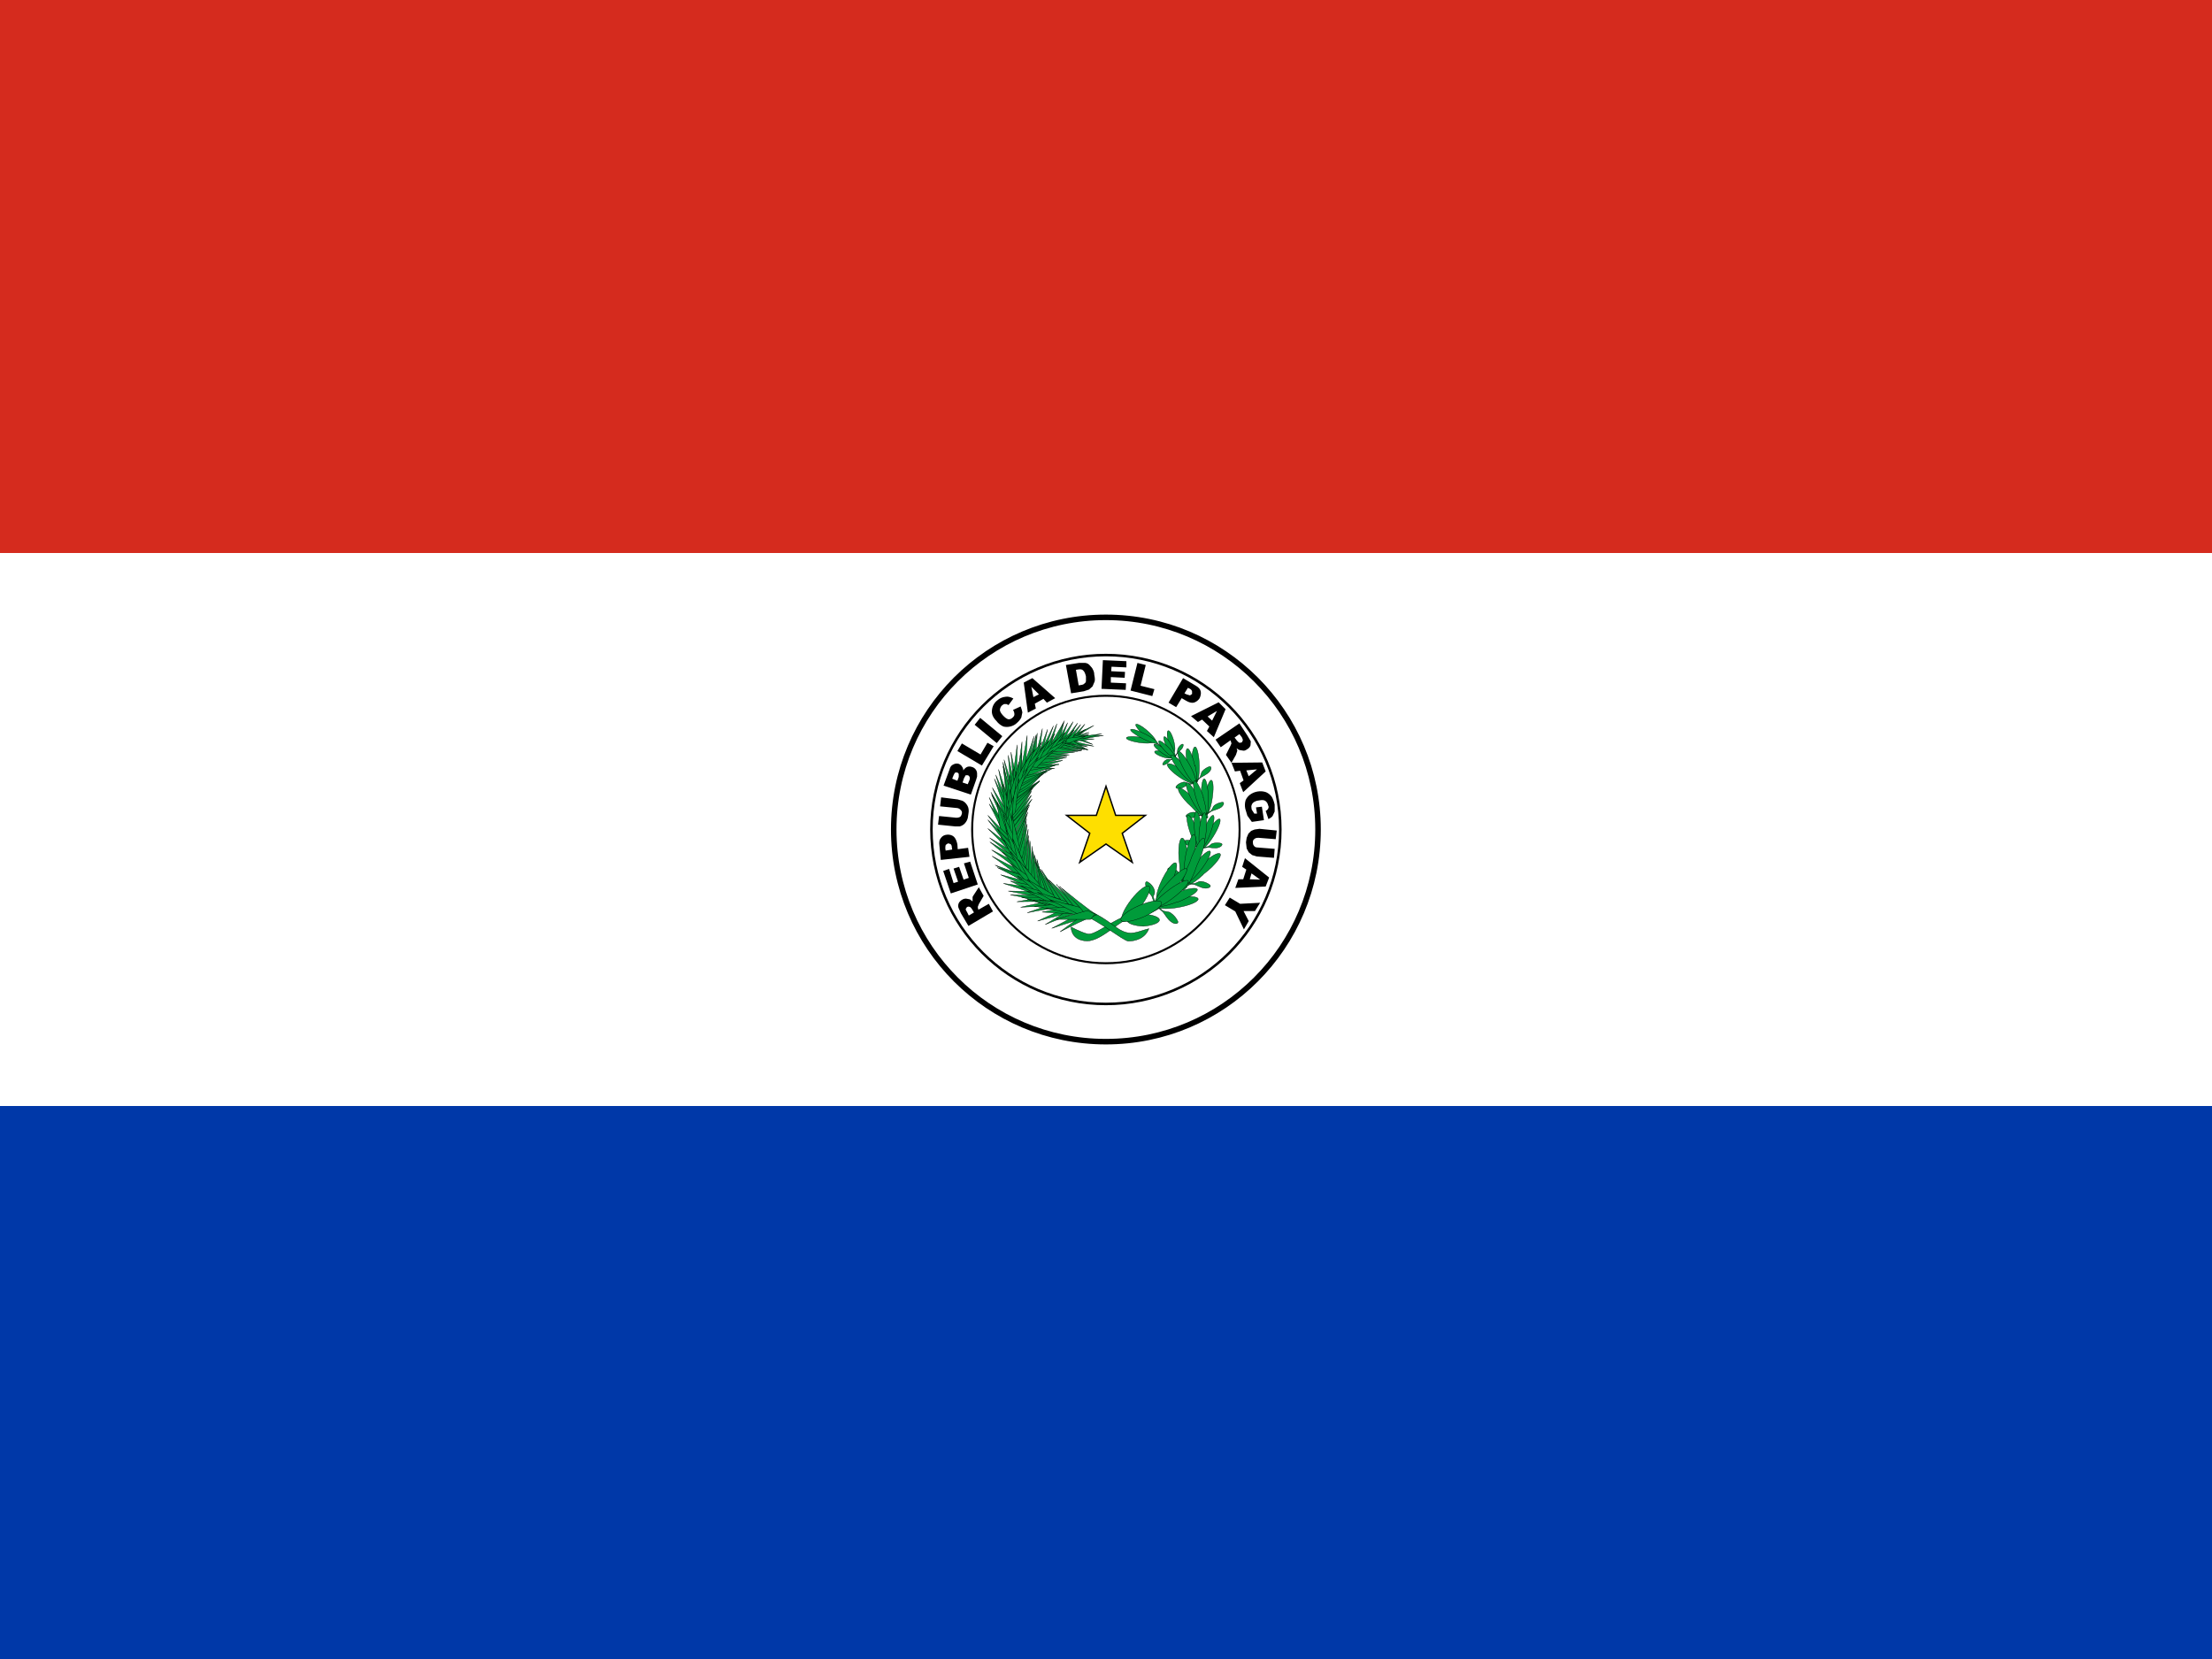
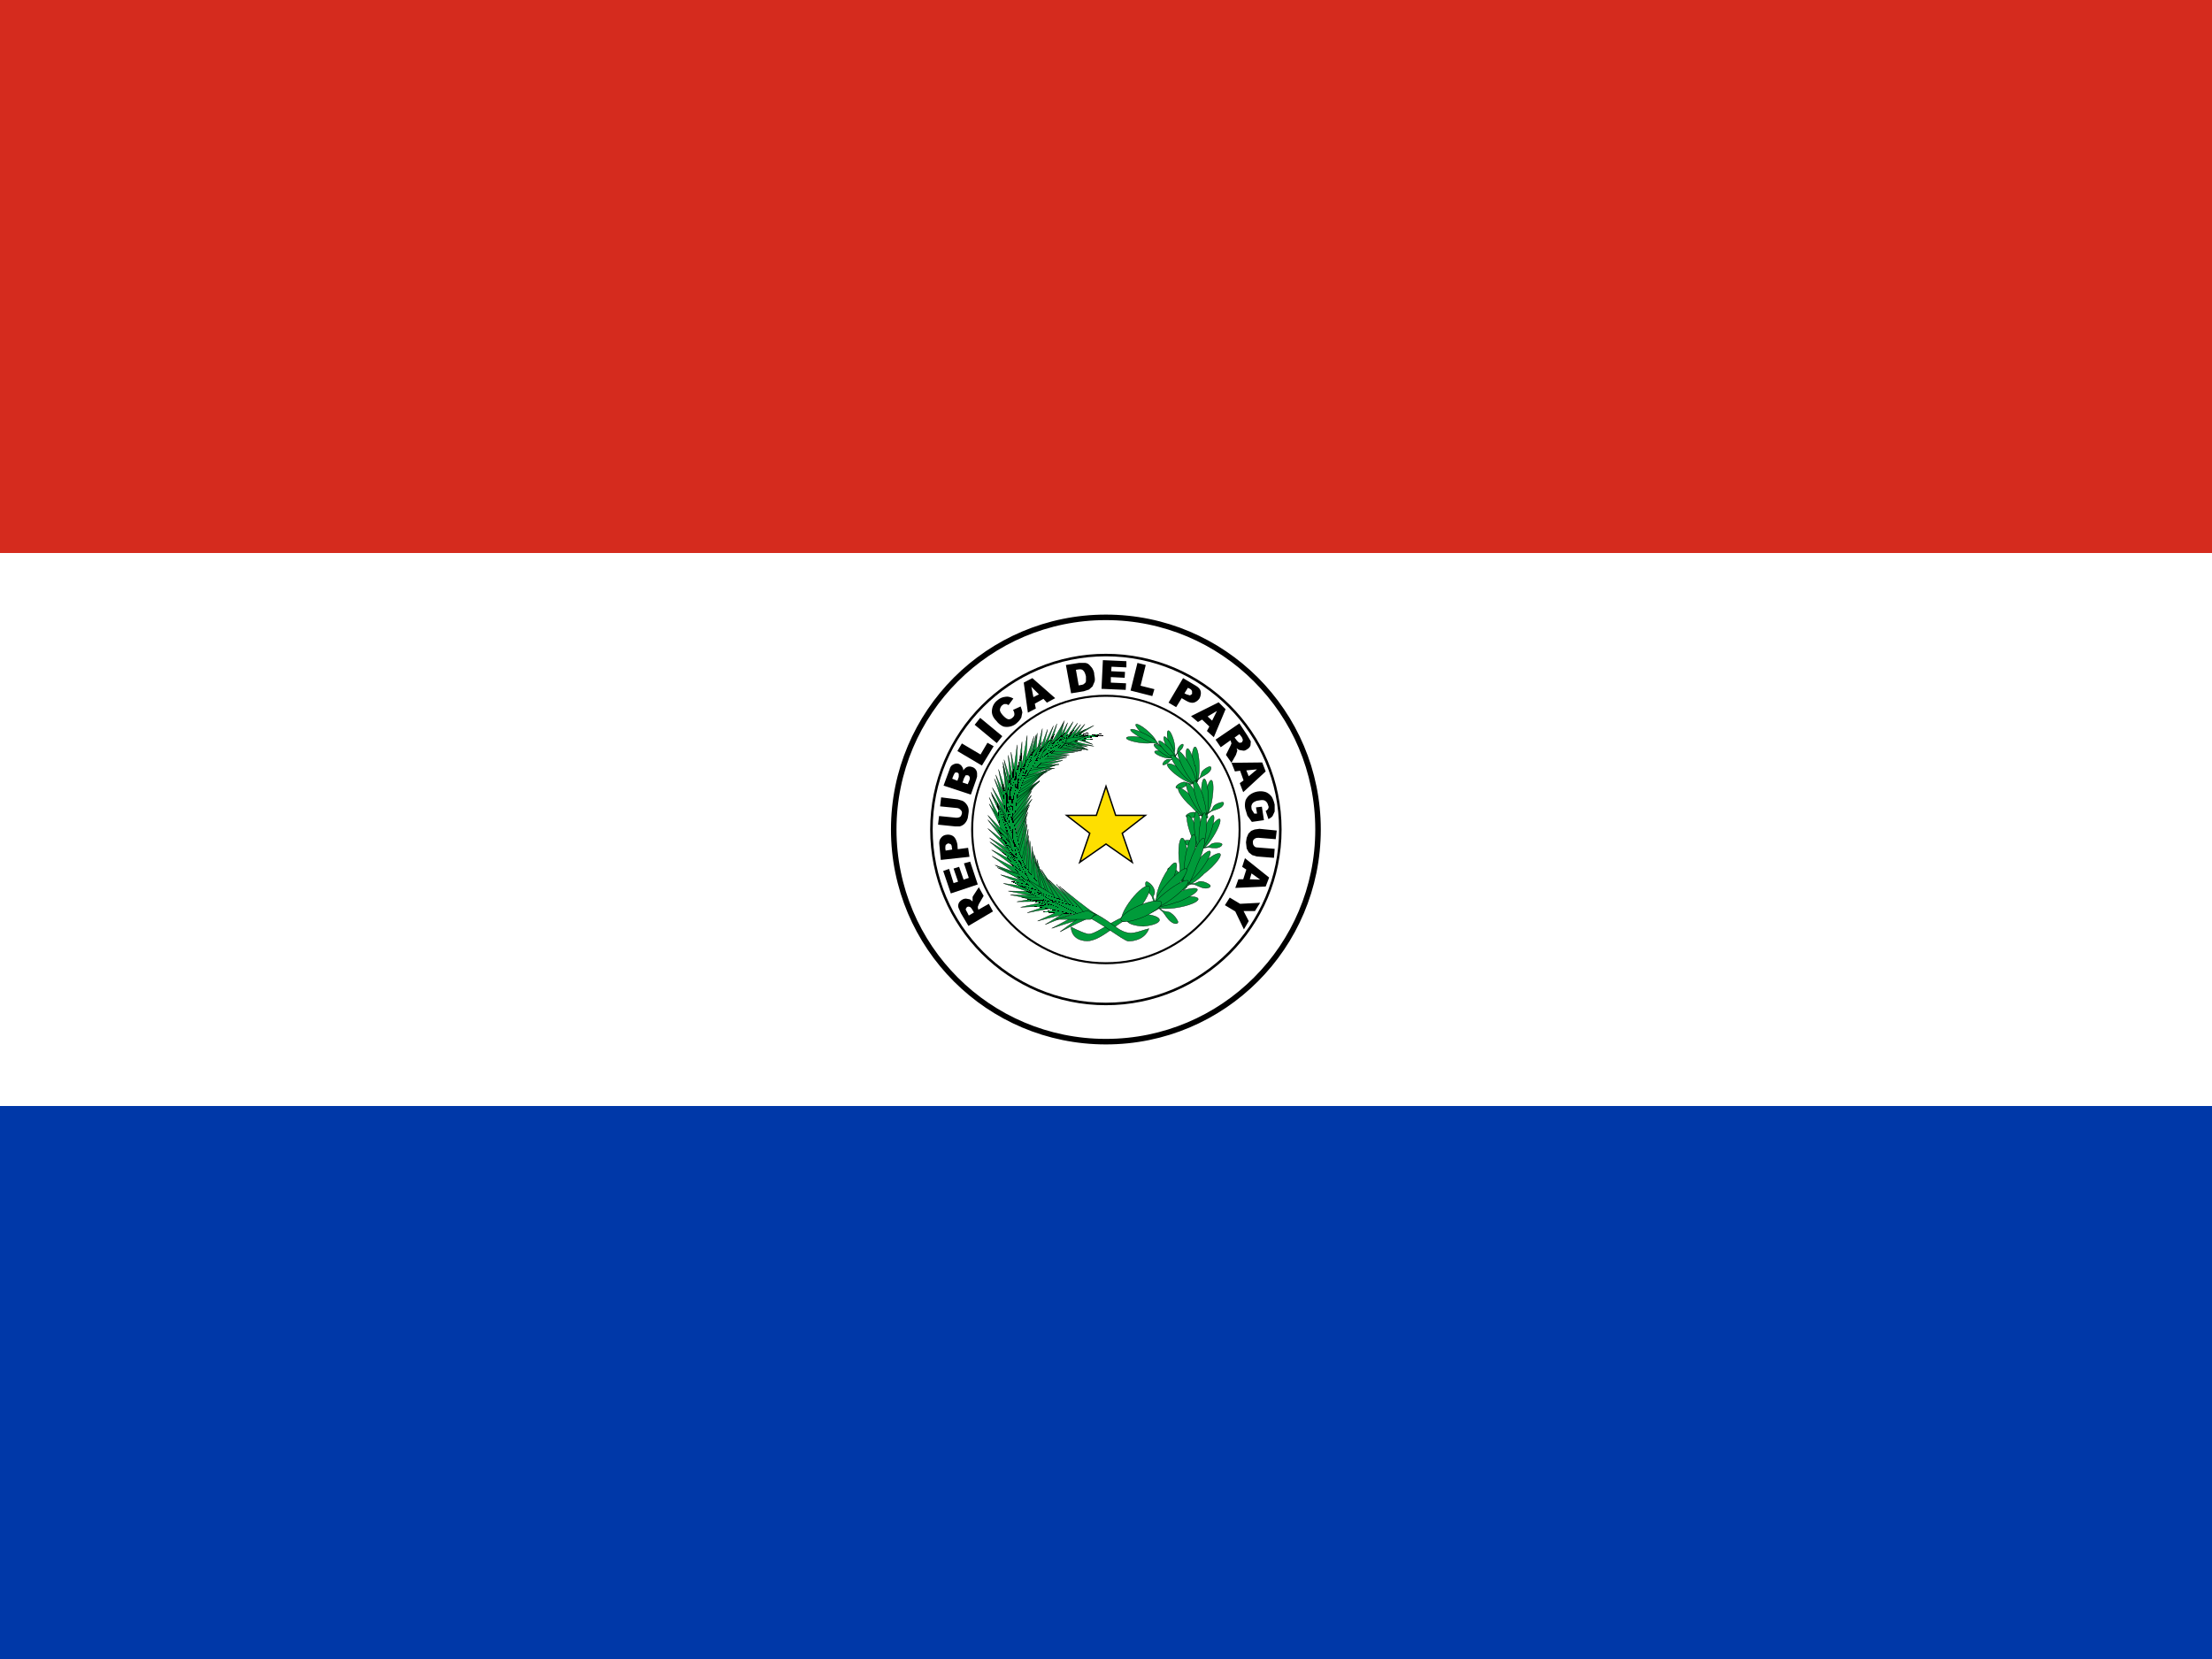
<svg xmlns="http://www.w3.org/2000/svg" id="flag-icons-py" viewBox="0 0 640 480">
-   <path fill="#0038a8" d="M0 319.7h640V480H0z" />
-   <path fill="#fff" d="M0 160h640v160H0z" />
-   <path fill="#d52b1e" d="M0 0h640v160H0z" />
+   <path fill="#0038a8" d="M0 319.7h640V480H0z" shape-rendering="crispEdges" />
+   <path fill="#fff" d="M0 160h640v160H0z" shape-rendering="crispEdges" />
+   <path fill="#d52b1e" d="M0 0h640v160H0z" shape-rendering="crispEdges" />
  <g fill="none" stroke="#000" transform="translate(-116.4)scale(1.45455)">
    <circle cx="300" cy="165" r="42.2" stroke-width="1.1" />
    <circle cx="300" cy="165" r="34.7" stroke-width=".5" />
    <circle cx="300" cy="165" r="26.6" stroke-width=".4" />
  </g>
  <path d="m287.3 263.7-7.1 4.2-2.2-3.7-.7-1.6a2 2 0 0 1 .1-1.3q.3-.6 1-1 .5-.3 1.1-.3l1.1.2.8.6v-1.3l.3-.5 1.5-2.3 1.4 2.5-1.4 2.4-.3.8.1.6.1.2 3-1.7zm-5.5.3-.6-1-.4-.5-.5-.2-.5.1-.4.6q0 .3.4.9l.5 1zm-6.7-5.5-2.2-6.5 1.7-.6 1.3 4.1 1.3-.4-1.3-3.8 1.6-.5 1.3 3.7 1.5-.5-1.4-4.2 1.8-.5 2.2 6.6zm-2.9-9.7-.4-4.2q-.2-1.4.4-2.1.6-.9 1.8-1t2 .6q.7.7 1 2.2l.1 1.4 3-.4.4 2.6zm3.3-3-.1-.6q0-.7-.4-1l-.7-.2-.6.4q-.2.2-.2 1l.1.7zm-3.5-12.5.3-2.6 4.8.6 1.4.4q.6.3 1 .8t.6 1q.3.9.1 1.9l-.2 1.3q-.2.7-.5 1.1a3 3 0 0 1-1.8 1.3h-1.4l-4.9-.5.3-2.5 5 .5q.6 0 1-.2t.6-1a1 1 0 0 0-.3-1q-.4-.5-1-.6zm1-6 1.7-4.6q.3-1.2 1.1-1.5a2 2 0 0 1 1.6-.2q.7.3 1 .9.3.4.3 1 .5-.7 1.1-1a2 2 0 0 1 1.4 0 2 2 0 0 1 1.5 1.8v1l-.3 1-1.5 4.2zm4-1.4.4-1.1q0-.6 0-.8t-.4-.5h-.6q-.3.3-.5.8l-.4 1zm3 1 .5-1.2q.2-.6 0-1l-.4-.4h-.7l-.5.9-.4 1.2zm-3-9.6 1.3-2.2 5.4 3.2 2-3.4 1.8 1-3.4 5.6zm5-7.6 1.6-2 6.4 5.3-1.6 2zm11.1-4.3 2.2-1q.4 1 .5 1.7l-.3 1.5a5 5 0 0 1-1.2 1.5 4 4 0 0 1-2 1.1 4 4 0 0 1-2 0 5 5 0 0 1-2-1.6q-1.5-1.5-1.3-3.1a4 4 0 0 1 1.6-2.9 4 4 0 0 1 2.3-1q1-.2 2.3.5l-1.4 1.9-.6-.3h-.7l-.6.4a2 2 0 0 0-.6 1.4q.1.6.8 1.4.9 1 1.6 1.2.6.1 1.2-.4t.6-1q0-.7-.4-1.3m8.8-3.2-2.5 1.4.3 1.4-2.3 1.2-1.2-8.7 2.5-1.3 6.6 5.8-2.4 1.3zm-1.3-1.3-2.2-2.2.6 3zm7.8-8.5 3.8-.6h1.8q.8.1 1.3.7c.5.6.7.7.9 1.2q.4.7.4 1.5.3 1.4.1 2l-.6 1.4-1 .9-1.5.5-3.7.6zm2.9 1.4.8 4.5.6-.1q.8-.1 1-.4.4-.2.5-.7v-1.4q-.3-1.3-.8-1.7-.4-.5-1.5-.3zm7.8-2.8 6.8.3v1.8l-4.3-.2-.1 1.3 4 .2-.1 1.7-4-.2v1.6l4.4.2-.1 1.9-7-.3zm10 .8 2.4.6-1.5 6 4 1-.6 2-6.3-1.6zm13.2 4.4 3.7 2.2q1.2.7 1.4 1.6t-.3 2a3 3 0 0 1-1.7 1.3q-1 .2-2.3-.6l-1.2-.7-1.6 2.6-2.2-1.3zm.4 4.4.6.3 1 .3.6-.4v-.7q0-.4-.6-.8l-.6-.3zm7.2 9.6-2.1-2-1.2.7-2-1.7 8-4 2 2-3.4 8.1-2-1.8zm.8-1.7 1.4-2.8-2.7 1.6zm1 5.5 6.9-4.7 2.3 3.5 1 1.7-.1 1.2a2 2 0 0 1-1 1.1q-.5.4-1 .4l-1.2-.2q-.3-.1-.8-.5l.2.7-.2.6-.2.6-1.3 2.3-1.6-2.3 1.3-2.6.3-.7-.2-.7-.1-.2-2.8 2zm5.5-.6.7.9.4.4q.3.3.5.2l.5-.1.3-.6q0-.3-.3-.9l-.7-.9zm2.6 12.4-1-2.8-1.5.2-1-2.5 8.9-.1 1 2.6-6.5 6-1-2.6zm1.5-1.2 2.4-2-3.1.3zm2.1 9 1.7-.2.6 3.9-3.5.5-1.3-1.8-.6-2a5 5 0 0 1 .1-2.5 4 4 0 0 1 1.3-1.6 5 5 0 0 1 2.2-.9 5 5 0 0 1 2.4.2 4 4 0 0 1 1.7 1.4q.5.9.8 2.2v2l-.6 1.3q-.4.5-1.2.9l-.8-2.4q.4-.1.7-.6t0-1a2 2 0 0 0-.7-1.2q-.5-.5-2-.2a3 3 0 0 0-1.7.7q-.6.7-.4 1.5 0 .5.3.8l.5.8h.8zm5.4 12-.2 2.6-5-.4-1.3-.4-1-.8-.6-1.1-.2-1.8.2-1.3.5-1.2.8-.8 1-.4 1.4-.2 5 .5-.3 2.5-5-.4q-.8 0-1.1.3a1 1 0 0 0-.5 1q0 .7.3 1 .3.5 1 .5zm-9.1 8.8.9-2.8-1.2-.8.8-2.5 7 5.6-1 2.6-8.8.4.9-2.5zm1.9 0 3 .1-2.5-1.8zm3 6.8-1.5 2.4h-3.3l1.5 2.9-1.4 2.4-2.5-5.2-3-1.8 1.4-2.2 3 1.8z" />
  <g fill="#009b3a" stroke="#000" stroke-width=".1">
    <path d="M328.1 211.3s23.4 10.1 19.3 30.9-17 20.6-22.2 23c-5 2.2-8.6 5.5-10.6 5s-4.7-2-4.7-2-.2 3.5 3.9 4c4.1.7 9.5-5.3 12-6 2.6-.6 18.5-2.4 22.4-23.5 4.5-22.6-20-30.7-20-31.4z" />
    <path d="M339.9 215.8a3.2.8 75.1 0 1-1.5 0 3.2.8 75.1 1 1 1.5 0z" />
    <path d="M339.1 216a3.3.7 63.3 1 1-1.4.5 3.3.7 63.3 0 1 1.4-.5zm-2.3 1.5a3.1.8 17 0 1-.2 1.6 3.1.8 17 0 1 .2-1.6z" />
    <path d="M337.1 216.7a3.3.7 34.2 1 1-.7 1.3 3.3.7 34.2 1 1 .7-1.3z" />
    <path d="M338.1 216.3a3.3.7 46.2 1 1-1 1 3.3.7 46.2 0 1 1-1z" />
    <path d="m339.7 219.2-1 .6c-.3 0-.6-.3-1.2 0s-1 .9-1.1 1.2q-.1.6.9.1t1.2-1.1l1.3-.7.8-1.3c.3-.4 1.2-1 1.6-1.8q.4-1-.2-.9a3 3 0 0 0-1.2 1.3c-.2.4 0 1-.3 1.4zm7.3 2.4a1 4.8-1.6 1 1-2.2-.5 1 4.8-1.6 1 1 2.2.5z" />
    <path d="M345.8 221.5a5 1 77.5 1 1-2.2.1 5 1 77.5 1 1 2.1 0z" />
    <path d="M342 222.7a4.7 1.1 35 1 1-.7 2.2 4.7 1.1 35 1 1 .7-2.2z" />
    <path d="M342.8 221.6a5 1 50.9 0 1-1.4 1.6 5 1 50.9 1 1 1.4-1.5z" />
    <path d="M344.3 221.5a5.1 1 61.8 1 1-1.8 1 5.1 1 61.8 1 1 1.8-1z" />
    <path d="m345.6 226.4-1.8.4c-.3 0-.6-.7-1.5-.5q-1.4.4-2 1.2-.4.8 1.2.6c1.2-.2 1.6-1 2.2-1q1-.3 2-.4c.2-.4 1-1.2 1.5-1.6s2-1 2.7-1.8.7-1.6 0-1.5a5 5 0 0 0-2 1.3c-.5.6-.4 1.5-.9 2zm5.1 4.9a1 4.8 8.7 1 1-2-1 1 4.8 8.7 1 1 2 1z" />
    <path d="M349.6 231a1 5-2 1 1-2-.3 1 5-2 1 1 2 .3z" />
    <path d="M345.7 231.4a4.7 1.1 46 1 1-1 2 4.7 1.1 46 1 1 1-2z" />
    <path d="M346.7 230.5a5 1 61.8 1 1-1.7 1.3 5 1 61.8 1 1 1.7-1.3z" />
    <path d="M348.1 230.7a5.1 1 72.5 1 1-1.9.7 5.1 1 72.5 1 1 2-.7z" />
    <path d="M348.5 235.8h-1.7c-.3 0-.5-.8-1.4-.8a3 3 0 0 0-2.1.8q-.6.7 1 .8c1.6.1 1.7-.5 2.3-.6h2l1.8-1.2c.6-.4 2.1-.6 3-1.3.7-.6.9-1.4.3-1.4a5 5 0 0 0-2.3.9c-.5.4-.6 1.3-1.2 1.7-.4.2-1.6 1.1-1.7 1m2.5 6.4a1 4.8 31.3 0 1-1.4-1.7 1 4.8 31.3 0 1 1.4 1.7" />
    <path d="M350.1 241.3a1 5 20.6 0 1-1.8-1.1 1 5 20.6 0 1 1.8 1.1m-3.7-1.2a4.8 1 70 0 1-1.8 1.5 4.8 1 70 0 1 1.8-1.5" />
    <path d="M347.6 239.7a1 5.1-4.9 0 1-2 .5 1 5.1-4.9 1 1 2-.5" />
    <path d="M349 240.4a1 5.2 5.5 1 1-2-.1 1 5.2 5.5 1 1 2 .1" />
    <path d="M347.3 245.3s-1.4-.5-1.6-.7-.1-.8-1-1.3a3 3 0 0 0-2.2 0q-.8.2.6 1c1 .6 1.8.2 2.3.4l1.8.9c.5-.2 1.6-.3 2.2-.4s2.1.4 3.2 0c.9-.3 1.3-1 .7-1.2a5 5 0 0 0-2.3 0c-.7.1-1.1 1-1.8 1-.5 0-1.9.4-2 .3m1 7.7a1.3 5.5 48.5 1 1-1.1-2.4 1.3 5.5 48.5 1 1 1 2.4" />
    <path d="M347.3 251.9a1.2 5.8 37.5 1 1-1.5-2 1.2 5.8 37.5 1 1 1.5 2" />
    <path d="M343.7 249.2a1.3 5.5-3.5 1 1-2.4 1 1.3 5.5-3.5 1 1 2.4-1" />
    <path d="M345.1 249.2a1.2 5.9 11.6 0 1-2.3-.2 1.2 5.9 11.6 1 1 2.3.1" />
    <path d="M346.3 250.4a1.2 6 22.1 1 1-2.1-.8 1.2 6 22.1 1 1 2.1.8" />
    <path d="m343 255.3-1.6-1.4c-.2-.3.1-1-.7-1.8s-1.8-1-2.4-1q-1 .2.3 1.6c1 1 2 .8 2.4 1.2q1 .7 1.7 1.6l2.6.4c.7 0 2.2 1.1 3.5 1.1 1 0 1.8-.5 1.2-1a5 5 0 0 0-2.6-1c-.8 0-1.5.8-2.2.6l-2.3-.3m-2.3 7.3a1.4 6 79.8 1 1 .3-2.9 1.4 6 79.8 1 1-.3 2.9" />
    <path d="M340.5 261a1.3 6.4 68.5 0 1-.5-2.6 1.3 6.4 68.5 0 1 .5 2.7" />
    <path d="M338.4 256.4a1.4 6 26.2 0 1-2.8-.5 1.4 6 26.2 1 1 2.8.5" />
    <path d="M339.9 257.2a1.3 6.5 41.8 0 1-2.3-1.5 1.3 6.5 41.8 0 1 2.3 1.5" />
    <path d="M340.3 259.1a1.3 6.5 52.7 1 1-1.6-2 1.3 6.5 52.7 0 1 1.6 2" />
    <path d="m334.4 261.7-.7-2.2c-.1-.4.6-.8.3-2a4 4 0 0 0-1.9-2.3q-1-.5-.5 1.6c.4 1.4 1.4 1.9 1.7 2.6l.8 2.4 2.2 1.9c.6.5 1.5 2.4 2.7 3.1 1 .7 2 .5 1.8-.2a6 6 0 0 0-2-2.4c-.7-.6-1.8-.3-2.5-.8-.4-.5-2-1.6-2-1.7" />
    <path d="M330.8 268a1.8 6.1 89 0 1 0-3.5 1.8 6.1 89 0 1 0 3.5" />
    <path d="M330 262.5a1.7 6.3 37.6 0 1-2.7-2.2 1.7 6.3 37.6 1 1 2.6 2.2" />
    <path d="M330.8 265.3a1.7 6.2 66.5 0 1-1.2-3.3 1.7 6.2 66.5 0 1 1.2 3.3m1.7-53.4a3.8.8 41.1 0 1-1.5.8 3.8.8 41.1 1 1 1.5-.8m-1.9 1.5a3.9.8 8.2 0 1 .3 1.6 3.9.8 8.2 1 1-.3-1.6" />
    <path d="M331.4 212.4a4 .7 26.8 1 1-.8 1.3 4 .7 26.8 0 1 .8-1.3M303.7 262s5.1 1.1 9.6 2.7 11.3 7.2 13.1 7.6c2 0 4.9-.7 6-3.6-3.2.8-5 2.1-8 .5-1.1-.4-4.6-3.6-8.5-5.3-3.8-1.7-11.5-3.6-11.5-3.6l-.7 1.7m5.5-46.5 5.9-3.1-6.5 1.7-.8 1.1 1.4.3" />
    <path d="M314.8 217c-2.3-.5-5.8-1.3-8-1.4 1.5-1.7 3.6-4.7 5-6.4-1 1.7-2.3 4-2.8 5.5 1.5.9 4 1.6 5.8 2.2" />
-     <path d="m308.1 215.9 5.3-4.1-6.1 2.7-.6 1.3h1.4" />
+     <path d="m308.1 215.9 5.3-4.1-6.1 2.7-.6 1.3h1.4" shape-rendering="crispEdges" />
    <path d="M313.7 216.9c-2.3-.5-5.8-1.3-8-1.5 1.4-1.7 3.5-4.7 4.8-6.6-.8 1.8-2.2 4.1-2.7 5.8 1.6.9 4.1 1.6 6 2.3" />
-     <path d="m307.3 216.2 6.1-2.6-6.6 1.1-.9 1 1.3.5" />
+     <path d="m307.3 216.2 6.1-2.6-6.6 1.1-.9 1 1.3.5" shape-rendering="crispEdges" />
    <path d="M313 217c-2.3-.3-6-.7-8.2-.6 1.3-2 3-5.3 4.1-7.3-.6 1.9-1.7 4.4-2 6.1 1.7.8 4.3 1.2 6.1 1.7" />
-     <path d="m306.6 216.2 4.2-5-5.3 3.9-.3 1.3 1.4-.2" />
+     <path d="m306.6 216.2 4.2-5-5.3 3.9-.3 1.3 1.4-.2" shape-rendering="crispEdges" />
    <path d="M313 217.3c-2.5 0-6.4-.3-8.8 0 1.2-2.3 2.7-6 3.6-8.3-.4 2.1-1.3 5-1.4 6.9 1.8.6 4.6 1 6.6 1.4" />
-     <path d="m305.8 217.4 5-4.9-6.1 3.5-.4 1.4h1.5" />
+     <path d="m305.8 217.4 5-4.9-6.1 3.5-.4 1.4h1.5" shape-rendering="crispEdges" />
    <path d="M311.9 217.4c-2.7 0-6.8-.1-9.5.2 1.8-2.5 4.2-6.6 5.6-9.1-1 2.3-2.4 5.4-3 7.5 1.9.7 4.8 1 6.9 1.4" />
-     <path d="m304 217.8 6.6-5.5-7.4 3.9-.8 1.6h1.6" />
+     <path d="m304 217.8 6.6-5.5-7.4 3.9-.8 1.6h1.6" shape-rendering="crispEdges" />
    <path d="M311 217.6c-2.7.4-6.9.8-9.4 1.5 1.3-2.7 3.1-7 4.2-9.7-.6 2.4-1.7 5.6-2 7.8 2 .4 5 .3 7.1.4" />
-     <path d="m303.2 218.9 5-7-6.3 5.7-.3 1.7 1.6-.4" />
+     <path d="m303.2 218.9 5-7-6.3 5.7-.3 1.7 1.6-.4" shape-rendering="crispEdges" />
    <path d="M309.4 218.4c-2.6.3-6.8.5-9.4 1 1.5-2.6 3.5-6.8 4.8-9.4-.8 2.3-2 5.5-2.4 7.7 2 .5 5 .5 7 .7" />
-     <path d="m302.3 219.6 6.4-5.5-7.3 3.9-.7 1.6h1.6" />
+     <path d="m302.3 219.6 6.4-5.5-7.3 3.9-.7 1.6h1.6" shape-rendering="crispEdges" />
    <path d="M308.7 218.7c-2.7.6-6.9 1.3-9.4 2.1 1.2-2.7 2.8-7.1 3.8-9.8-.5 2.4-1.4 5.6-1.6 7.8 2 .3 5 0 7.2-.1" />
-     <path d="m301.2 220 4-7.7-5.4 6.6-.1 1.7 1.5-.7" />
+     <path d="m301.2 220 4-7.7-5.4 6.6-.1 1.7 1.5-.7" shape-rendering="crispEdges" />
    <path d="M308.7 219.1c-3 .8-7.4 1.8-10 2.8 1-3.1 2.1-8 2.9-11.1-.3 2.7-.9 6.3-.8 8.8 2.3.2 5.5-.3 7.8-.5" />
-     <path d="m300.4 221.7 5.2-7.6-6.6 6.1-.3 2 1.7-.5" />
+     <path d="m300.4 221.7 5.2-7.6-6.6 6.1-.3 2 1.7-.5" shape-rendering="crispEdges" />
    <path d="M307.5 220c-2.8.9-7.2 2.1-9.8 3.3.8-3.2 1.8-8.1 2.4-11.2-.1 2.7-.5 6.3-.3 8.7 2.2.1 5.4-.6 7.7-.8" />
    <path d="m299.4 222.8 3.9-8.4-5.6 7.2v2l1.7-.8" />
    <path d="M306.4 221.2c-2.8.6-7.3 1.5-10 2.4 1.1-3 2.5-8 3.4-11-.4 2.7-1.1 6.4-1.1 8.7 2.2.3 5.4-.1 7.7-.2" />
-     <path d="m298.4 223.6 6.4-6.6-7.5 4.9-.6 1.8 1.7-.1" />
+     <path d="m298.4 223.6 6.4-6.6-7.5 4.9-.6 1.8 1.7-.1" shape-rendering="crispEdges" />
    <path d="M305.2 222.3c-2.9.4-7.3.8-10 1.5 1.3-3 3-7.8 4-10.8-.6 2.7-1.5 6.3-1.7 8.7 2.2.5 5.4.4 7.7.6" />
    <path d="m297.2 223 4.3-8.3-5.9 7v1.9l1.6-.7" />
    <path d="M305.5 221.3c-3 1.3-8 3-10.9 4.6 1-3.7 2-9.5 2.6-13.1 0 3.1-.5 7.4-.3 10.1 2.5 0 6-1.1 8.6-1.6" />
-     <path d="m296.6 225.4 5.2-9.4-6.9 8-.2 2.2 1.9-.8" />
+     <path d="m296.6 225.4 5.2-9.4-6.9 8-.2 2.2 1.9-.8" shape-rendering="crispEdges" />
    <path d="M304.3 222.5c-3 1.4-7.8 3.4-10.6 5.1.8-3.6 1.5-9.5 2-13 0 3-.2 7.3.1 10 2.5-.3 6-1.5 8.5-2.1" />
-     <path d="m295.5 226.8 3.8-10.1-5.7 9 .2 2.3 1.7-1.2" />
+     <path d="m295.5 226.8 3.8-10.1-5.7 9 .2 2.3 1.7-1.2" shape-rendering="crispEdges" />
    <path d="M303 223.3c-3 1.5-7.8 3.5-10.6 5.3.7-3.7 1.4-9.5 1.9-13.1 0 3-.2 7.3.2 10 2.5-.3 6-1.6 8.5-2.2" />
-     <path d="m294.7 228 5.8-8.9-7.4 7.3-.3 2.2 1.9-.6" />
+     <path d="m294.7 228 5.8-8.9-7.4 7.3-.3 2.2 1.9-.6" shape-rendering="crispEdges" />
    <path d="M302.7 222.8c-2.7 2.2-7 5.4-9.4 7.8 0-3.8-.5-9.5-.8-13 .6 2.9 1.3 7 2.3 9.5 2.4-.9 5.5-3 8-4.2" />
-     <path d="m295 228.5.6-10.7-2.8 10.4.8 2 1.4-1.7" />
+     <path d="m295 228.5.6-10.7-2.8 10.4.8 2 1.4-1.7" shape-rendering="crispEdges" />
    <path d="M302 223.8c-2.8 2.2-7 5.3-9.5 7.7 0-3.7-.5-9.5-.8-13 .7 3 1.3 7 2.3 9.5 2.4-.8 5.5-3 8-4.2" />
-     <path d="m294.3 230.3 2.7-10.5-4.7 9.6.3 2.2 1.7-1.3" />
+     <path d="m294.3 230.3 2.7-10.5-4.7 9.6.3 2.2 1.7-1.3" shape-rendering="crispEdges" />
    <path d="M301.6 224c-2.5 2.6-6.6 6.4-8.9 9-.4-3.7-1.5-9.6-2.2-13.2 1 3 2.1 7.1 3.4 9.5 2.3-1.1 5.4-3.6 7.7-5.2" />
-     <path d="m294.3 231.6.5-11.1-2.7 10.8.8 2 1.4-1.7" />
+     <path d="m294.3 231.6.5-11.1-2.7 10.8.8 2 1.4-1.7" shape-rendering="crispEdges" />
    <path d="M300.8 226c-2.7 2.2-7 5.5-9.6 8 0-3.8-.7-9.8-1-13.5.7 3 1.5 7.3 2.5 9.9 2.5-1 5.7-3.1 8.1-4.5" />
-     <path d="m293.5 232.9 3.8-10.5-5.8 9.3.2 2.3 1.8-1.1" />
+     <path d="m293.5 232.9 3.8-10.5-5.8 9.3.2 2.3 1.8-1.1" shape-rendering="crispEdges" />
    <path d="M300.8 226c-2.5 2.5-6.3 6.4-8.5 9.1-.4-3.8-1.5-9.8-2.1-13.4 1 3 2 7.2 3.2 9.6 2.3-1.2 5.1-3.7 7.4-5.3" />
-     <path d="m293.6 233.4-.4-11-1.8 11 1 1.9 1.2-1.9" />
+     <path d="m293.6 233.4-.4-11-1.8 11 1 1.9 1.2-1.9" shape-rendering="crispEdges" />
    <path d="M299.6 226.8c-2.4 2.6-6.1 6.5-8.2 9.3-.5-4-1.8-9.8-2.5-13.5 1 3 2.3 7.2 3.5 9.6 2.2-1.2 5-3.8 7.2-5.4" />
-     <path d="m293 234.5 1.2-11.2-3.3 10.6.7 2.2 1.4-1.6" />
+     <path d="m293 234.5 1.2-11.2-3.3 10.6.7 2.2 1.4-1.6" shape-rendering="crispEdges" />
    <path d="M299 227.2c-2 2.9-5.5 7-7.4 10-.8-3.8-2.5-9.5-3.5-13 1.3 2.8 2.8 6.8 4.2 9.1 2.1-1.4 4.7-4.2 6.8-6" />
-     <path d="m293 235.6-.8-11.3-1.4 11.2 1 2 1.1-2" />
+     <path d="m293 235.6-.8-11.3-1.4 11.2 1 2 1.1-2" shape-rendering="crispEdges" />
    <path d="M298.9 227.9c-2 3-5.3 7.3-7 10.4-1-3.8-3-9.5-4.2-13 1.4 2.8 3.1 6.8 4.7 9 2-1.5 4.5-4.5 6.5-6.4" />
-     <path d="m293.6 236.6 1.2-11.3-3.2 10.6.6 2.3 1.4-1.6" />
+     <path d="m293.6 236.6 1.2-11.3-3.2 10.6.6 2.3 1.4-1.6" shape-rendering="crispEdges" />
    <path d="M298.4 229c-1.7 3.1-4.5 8-6 11.3-1.3-3.6-3.8-9-5.3-12.4 1.7 2.6 3.7 6.3 5.5 8.4 1.9-1.8 4-5.2 5.8-7.4" />
-     <path d="m293.3 237.6-3.2-10.8 1 11.3 1.5 1.6.6-2.1" />
+     <path d="m293.3 237.6-3.2-10.8 1 11.3 1.5 1.6.6-2.1" shape-rendering="crispEdges" />
    <path d="M298.4 230.2c-1.8 3.2-4.8 8-6.3 11.3-1.3-3.6-3.8-9-5.4-12.3 1.7 2.6 3.8 6.3 5.6 8.3 2-1.8 4.2-5.1 6-7.3" />
-     <path d="m293.4 239.6-1.2-11.3-1 11.3 1.1 2 1.1-2" />
+     <path d="m293.4 239.6-1.2-11.3-1 11.3 1.1 2 1.1-2" shape-rendering="crispEdges" />
    <path d="M298.6 231.2c-1.9 3.1-5 7.9-6.5 11.1-1.3-3.6-3.7-9-5.2-12.4 1.7 2.6 3.7 6.4 5.5 8.4 2-1.7 4.3-5 6.2-7.1" />
-     <path d="m293.3 240.5-2.1-11-.1 11.2 1.3 1.8.9-2" />
+     <path d="m293.3 240.5-2.1-11-.1 11.2 1.3 1.8.9-2" shape-rendering="crispEdges" />
    <path d="M297.8 232.8c-2 3-5.3 7.5-7 10.7-1.1-3.7-3.3-9.4-4.6-12.8 1.5 2.7 3.4 6.6 5 8.8 2.1-1.6 4.6-4.7 6.6-6.7" />
-     <path d="m292.3 241.7 1-11.3-3.1 10.7.7 2.2 1.4-1.6" />
+     <path d="m292.3 241.7 1-11.3-3.1 10.7.7 2.2 1.4-1.6" shape-rendering="crispEdges" />
    <path d="M297.9 233c-1.7 3.3-4.6 8.3-6 11.6-1.4-3.5-4-8.8-5.7-12 1.8 2.4 4 6 5.8 8 2-1.9 4-5.3 5.9-7.5" />
-     <path d="m292 242.7-3.5-10.6 1.3 11.2 1.5 1.6.6-2.2" />
+     <path d="m292 242.7-3.5-10.6 1.3 11.2 1.5 1.6.6-2.2" shape-rendering="crispEdges" />
    <path d="M297.4 233.9c-1.2 3.6-3.2 9-4 12.7-2-3.2-5.5-7.8-7.6-10.7 2.1 2.1 4.9 5.2 7 6.7 1.6-2.3 3.2-6 4.6-8.7" />
-     <path d="m295 243.5-3.7-10.4 1.6 11.2 1.5 1.4.6-2.2" />
+     <path d="m295 243.5-3.7-10.4 1.6 11.2 1.5 1.4.6-2.2" shape-rendering="crispEdges" />
    <path d="M297.4 235c-1.2 3.6-3.2 9.1-4 12.7-2-3.2-5.4-7.7-7.6-10.5 2.1 2 4.9 5 7 6.6 1.6-2.3 3.2-6.1 4.6-8.8" />
-     <path d="m295 245.3-4.8-9.7 2.8 10.8 1.7 1.2.4-2.3" />
+     <path d="m295 245.3-4.8-9.7 2.8 10.8 1.7 1.2.4-2.3" shape-rendering="crispEdges" />
    <path d="M297 235.9c-.7 3.7-2 9.5-2.5 13.2-2.3-2.9-6.3-7-8.7-9.4 2.3 1.7 5.4 4.4 7.7 5.5 1.3-2.5 2.4-6.5 3.5-9.3" />
-     <path d="m295.4 246.8-2.6-10.9.4 11.3 1.4 1.7.8-2" />
+     <path d="m295.4 246.8-2.6-10.9.4 11.3 1.4 1.7.8-2" shape-rendering="crispEdges" />
    <path d="M297 237c-.4 3.9-1.2 9.8-1.2 13.5-2.6-2.5-6.9-6-9.5-8.1 2.4 1.4 5.7 3.6 8.1 4.4 1-2.6 1.8-6.8 2.6-9.7" />
-     <path d="m295.5 247.6-6.9-7.8 5.2 9.5 2 .6-.3-2.3" />
+     <path d="m295.5 247.6-6.9-7.8 5.2 9.5 2 .6-.3-2.3" shape-rendering="crispEdges" />
    <path d="M297.2 238.4c-.4 3.8-1.2 9.7-1.3 13.4-2.6-2.5-6.9-6-9.5-8.2 2.5 1.4 5.8 3.7 8.1 4.5 1.1-2.6 1.8-6.8 2.7-9.7" />
    <path d="M296.3 249.4 291 240l3.3 10.7 1.7 1.1.3-2.3" />
    <path d="M297.5 240c-.3 3.8-.8 9.7-.8 13.5a117 117 0 0 0-9.8-7.6c2.6 1.2 6 3.3 8.3 4 1-2.7 1.6-7 2.3-10" />
-     <path d="m297 251.2-6.6-8.3 4.8 9.8 1.8.8v-2.3" />
+     <path d="m297 251.2-6.6-8.3 4.8 9.8 1.8.8v-2.3" shape-rendering="crispEdges" />
    <path d="M297.6 241.8c-.3 3.8-.8 9.7-.7 13.5-2.7-2.4-7.1-5.6-9.9-7.6 2.6 1.3 6 3.3 8.4 4 1-2.7 1.5-7 2.2-10" />
-     <path d="m297.5 252.6-4.5-10 2.5 11 1.6 1.3.4-2.3" />
+     <path d="m297.5 252.6-4.5-10 2.5 11 1.6 1.3.4-2.3" shape-rendering="crispEdges" />
    <path d="M297.7 242.9c.2 3.9.2 9.8.6 13.6a134 134 0 0 0-10.4-6.2c2.6.9 6.1 2.4 8.6 2.8.7-2.9.8-7.1 1.2-10.2" />
-     <path d="m298.3 252.2-8.3-5.7 7 7.8 2 .1-.7-2.2" />
+     <path d="m298.3 252.2-8.3-5.7 7 7.8 2 .1-.7-2.2" shape-rendering="crispEdges" />
    <path d="M298 243.3c.3 3.9.7 9.8 1.3 13.5-3-1.9-7.8-4.3-10.8-5.8 2.7.8 6.3 2.2 8.8 2.5.5-2.9.4-7.1.7-10.2" />
-     <path d="m299.3 254.3-7-8 5.3 9.6 1.9.7-.3-2.3" />
+     <path d="m299.3 254.3-7-8 5.3 9.6 1.9.7-.3-2.3" shape-rendering="crispEdges" />
    <path d="M298.6 244.8c.5 3.8 1 9.7 1.9 13.4-3-1.7-8-3.8-11-5.1 2.7.6 6.4 1.8 8.8 2 .4-3 .2-7.2.3-10.3" />
-     <path d="m300.6 255.7-8.3-5.9 7 8 2 .1-.7-2.2" />
+     <path d="m300.6 255.7-8.3-5.9 7 8 2 .1-.7-2.2" shape-rendering="crispEdges" />
    <path d="M298.9 246.4c.7 3.8 1.7 9.7 2.7 13.3-3.1-1.5-8.2-3.1-11.3-4.1 2.8.3 6.5 1.2 9 1 .2-2.9-.3-7-.4-10.2" />
-     <path d="m301.6 256.9-7-8.2 5.2 9.7 2 .8-.2-2.3" />
+     <path d="m301.6 256.9-7-8.2 5.2 9.7 2 .8-.2-2.3" shape-rendering="crispEdges" />
    <path d="M299.3 247.4c1.1 3.7 2.6 9.5 4 13-3.3-1-8.4-2-11.6-2.6 2.8 0 6.5.3 9-.1 0-3-1-7.1-1.4-10.2" />
-     <path d="m302 256.9-9.7-2 9.1 4.5 1.9-.7-1.4-1.8" />
+     <path d="m302 256.9-9.7-2 9.1 4.5 1.9-.7-1.4-1.8" shape-rendering="crispEdges" />
    <path d="M300 248.6c1 3.7 2.5 9.4 3.8 12.9-3.2-1-8.3-2-11.5-2.6 2.8 0 6.5.3 9 0 0-3-1-7.2-1.3-10.3" />
-     <path d="m303.5 257.9-9.2-4.5 8.2 6.7 2-.2-1-2" />
+     <path d="m303.5 257.9-9.2-4.5 8.2 6.7 2-.2-1-2" shape-rendering="crispEdges" />
    <path d="M299.5 249.2c1.8 3.4 4.5 8.7 6.5 11.7-3.4-.2-8.6 0-11.8 0 2.7-.5 6.4-1 8.7-2-.7-2.9-2.4-6.7-3.4-9.7" />
-     <path d="m305 258.9-9.6-2.6 9 5 1.8-.5-1.3-2" />
+     <path d="m305 258.9-9.6-2.6 9 5 1.8-.5-1.3-2" shape-rendering="crispEdges" />
    <path d="M300.4 250.7c1.9 3.3 4.6 8.6 6.7 11.6-3.4-.2-8.6 0-11.8.2 2.6-.7 6.4-1.2 8.6-2.2-.6-2.9-2.4-6.7-3.4-9.6" />
    <path d="m306.1 259.7-8.9-5.3 7.8 7.4h2l-.9-2.1" />
    <path d="M301.2 251.5c2.1 3.1 5.3 8 7.6 10.9a90 90 0 0 0-11.6 1.7c2.6-1 6.2-2 8.4-3.3-1-2.8-3.1-6.5-4.4-9.3" />
-     <path d="m306.8 260.5-9.6-.3 9.5 2.9 1.7-1.1-1.6-1.5m5.6-46.6 6.9-1.1-6.9.1-1.2.6 1.2.4" />
+     <path d="m306.8 260.5-9.6-.3 9.5 2.9 1.7-1.1-1.6-1.5m5.6-46.6 6.9-1.1-6.9.1-1.2.6 1.2.4" shape-rendering="crispEdges" />
    <path d="M316.2 215.4c-2-.6-5-1.6-7.1-2l7.4-3.5c-1.5 1-3.8 2.2-5 3.2 1.2.8 3.3 1.6 4.7 2.3" />
-     <path d="m312 214.1 6.8-1.8-7 .9-1 .7 1.3.2" />
+     <path d="m312 214.1 6.8-1.8-7 .9-1 .7 1.3.2" shape-rendering="crispEdges" />
    <path d="M316.5 215.9c-2.4-.3-6-.7-8.3-.7 1.8-1.6 4.2-4.1 5.7-5.7-1 1.5-2.6 3.4-3.3 4.8 1.6.7 4.1 1.1 5.9 1.6" />
-     <path d="m309.6 214.6 7-.8-6.8-.2-1.3.6 1 .4" />
+     <path d="m309.6 214.6 7-.8-6.8-.2-1.3.6 1 .4" shape-rendering="crispEdges" />
    <path d="m314.7 216.1-7.5-1.3 6.9-3.8c-1.4 1-3.4 2.4-4.4 3.4 1.3.6 3.5 1.2 5 1.7" />
-     <path d="m309 214.6 6.1-2.7-6.7 1.8-.8.8h1.4" />
+     <path d="m309 214.6 6.1-2.7-6.7 1.8-.8.8h1.4" shape-rendering="crispEdges" />
    <path d="M314.5 216.9c-1.7-.7-4.5-2-6.2-2.5l4.4-4.8c-.8 1.3-2 3-2.6 4.4 1.2 1 3 2 4.4 2.9" />
    <path d="m309.3 215 4.8-2-5.2.6-.6 1 1 .4m-4 44.6h-9.8l10 2.5 1.6-1-1.8-1.5" />
-     <path d="m307.1 260.2-10-2.3 9.6 4.7 2-.6-1.6-1.8" />
-     <path d="m308.8 260.9-10-.5 10 3 1.7-1-1.7-1.5" />
+     <path d="m307.1 260.2-10-2.3 9.6 4.7 2-.6-1.6-1.8" shape-rendering="crispEdges" />
+     <path d="m308.8 260.9-10-.5 10 3 1.7-1-1.7-1.5" shape-rendering="crispEdges" />
    <path d="M302.5 253.9c2.5 2.8 6.4 7.4 9.1 9.9-3.3.5-8.3 1.8-11.4 2.7 2.4-1.2 6-2.6 8-4-1.4-2.6-4-6-5.7-8.6" />
-     <path d="m310.1 261.4-10-3.3 9.4 5.6 2-.4-1.4-2" />
+     <path d="m310.1 261.4-10-3.3 9.4 5.6 2-.4-1.4-2" shape-rendering="crispEdges" />
    <path d="M303.4 254.5c2.8 2.6 7 6.7 10 9-3.2.9-8 2.8-11 4 2.3-1.4 5.6-3.2 7.4-5-1.6-2.4-4.5-5.5-6.4-8" />
-     <path d="m311 262-9.5 1.9 10 .6 1.4-1.3-2-1.2" />
-     <path d="m309 261.4-9.8.8 10.1 1.7 1.6-1.2-2-1.3" />
-     <path d="m310.8 262-10.2-1.7 10 4 1.8-.7z" />
-     <path d="m312.5 262.5-10 .2 10.2 2.3 1.6-1.1z" />
+     <path d="m311 262-9.5 1.9 10 .6 1.4-1.3-2-1.2" shape-rendering="crispEdges" />
+     <path d="m309 261.4-9.8.8 10.1 1.7 1.6-1.2-2-1.3" shape-rendering="crispEdges" />
+     <path d="m310.8 262-10.2-1.7 10 4 1.8-.7z" shape-rendering="crispEdges" />
+     <path d="m312.5 262.5-10 .2 10.2 2.3 1.6-1.1z" shape-rendering="crispEdges" />
    <path d="M305.7 256c2.8 2.6 7 6.8 9.9 9.2-3.3.7-8.3 2.4-11.3 3.4 2.4-1.3 5.8-2.9 7.7-4.5-1.6-2.5-4.4-5.7-6.3-8.2z" />
-     <path d="m313.9 262.9-10.2-2.6 9.8 5 1.9-.6z" />
+     <path d="m313.9 262.9-10.2-2.6 9.8 5 1.9-.6z" shape-rendering="crispEdges" />
    <path d="M306.6 256.5c3 2.4 7.6 6.2 10.7 8.2-3.2 1.1-7.8 3.5-10.6 4.9 2.2-1.7 5.3-3.7 7-5.5-1.8-2.4-5-5.3-7-7.6z" />
    <path d="m314.8 263.4-9.3 2.6h10l1.3-1.5-2-1z" />
  </g>
  <path fill="#fedf00" stroke="#000" stroke-width=".4" d="m327.6 249.5-7.6-5.3-7.6 5.3 2.9-8.4-6.7-5.2h8.6l2.8-8.4 2.8 8.4h8.6l-6.7 5.2z" />
</svg>
